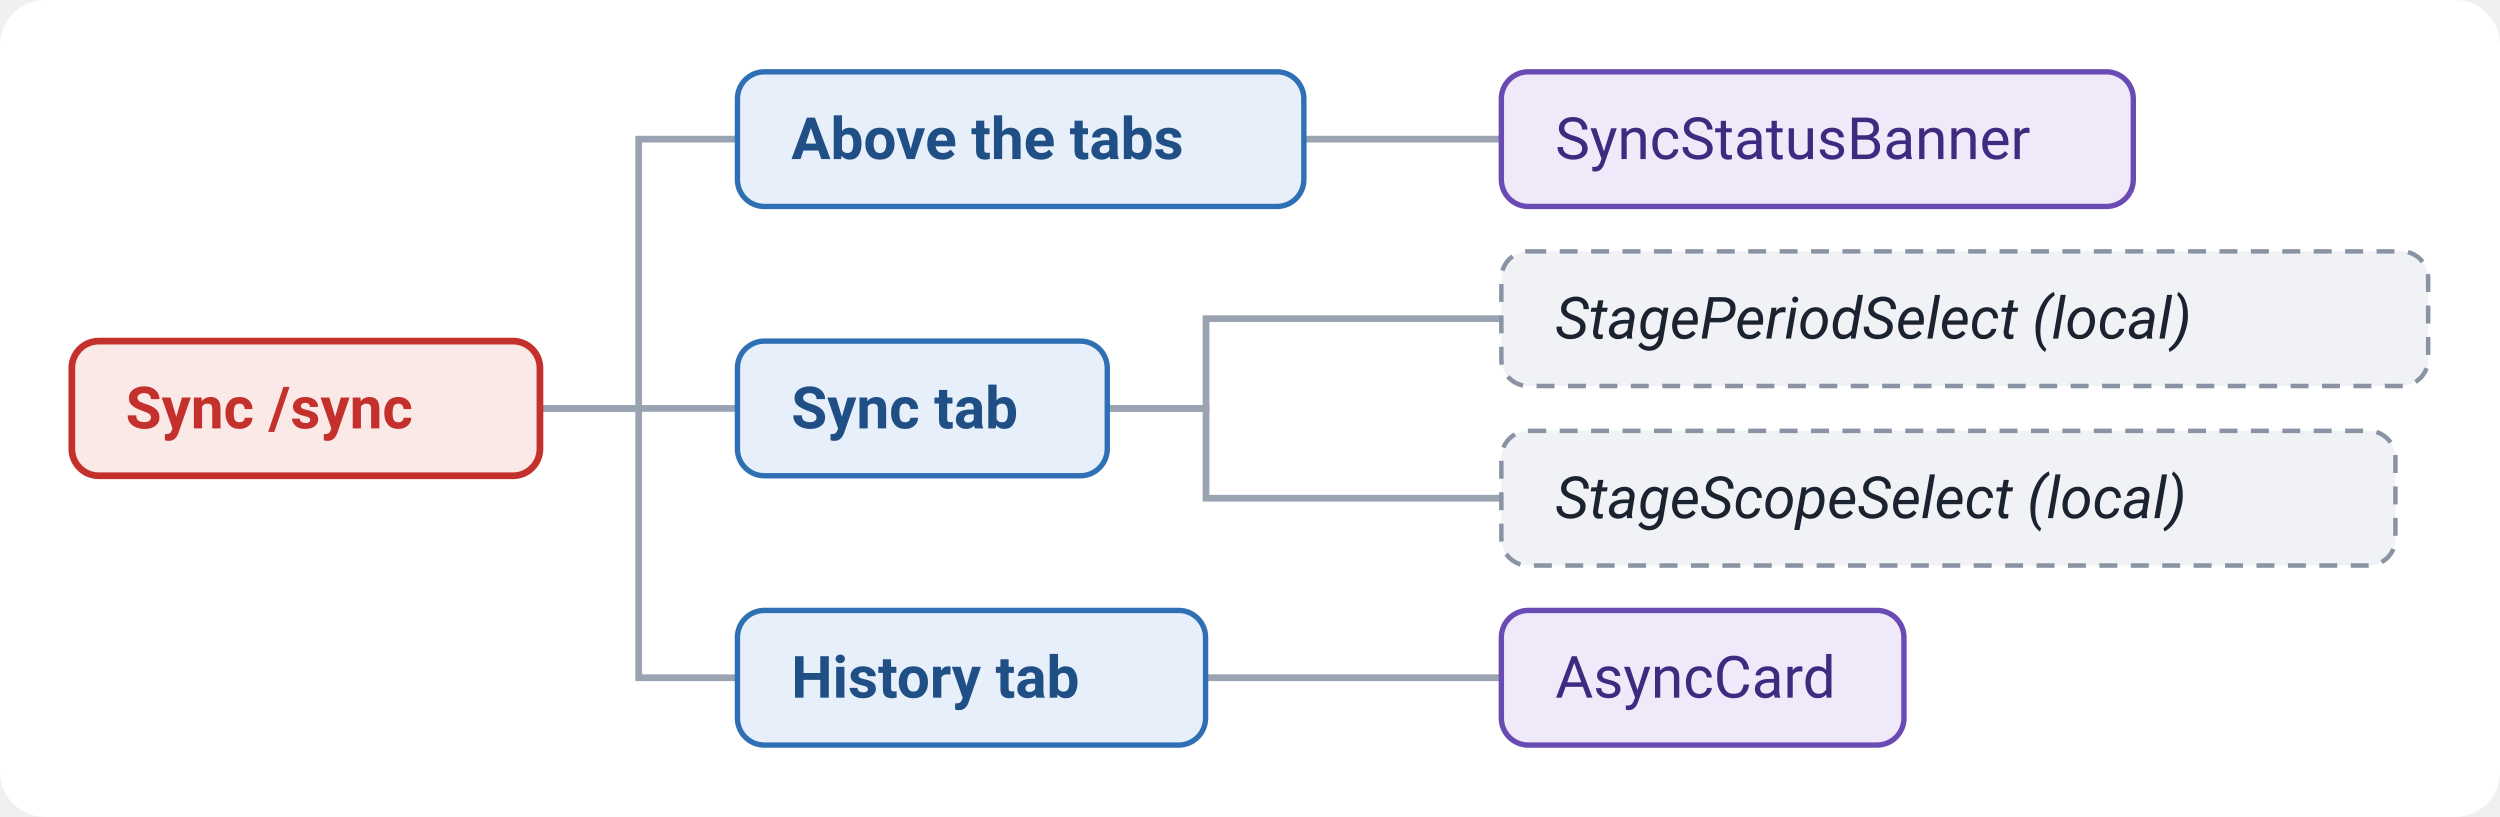
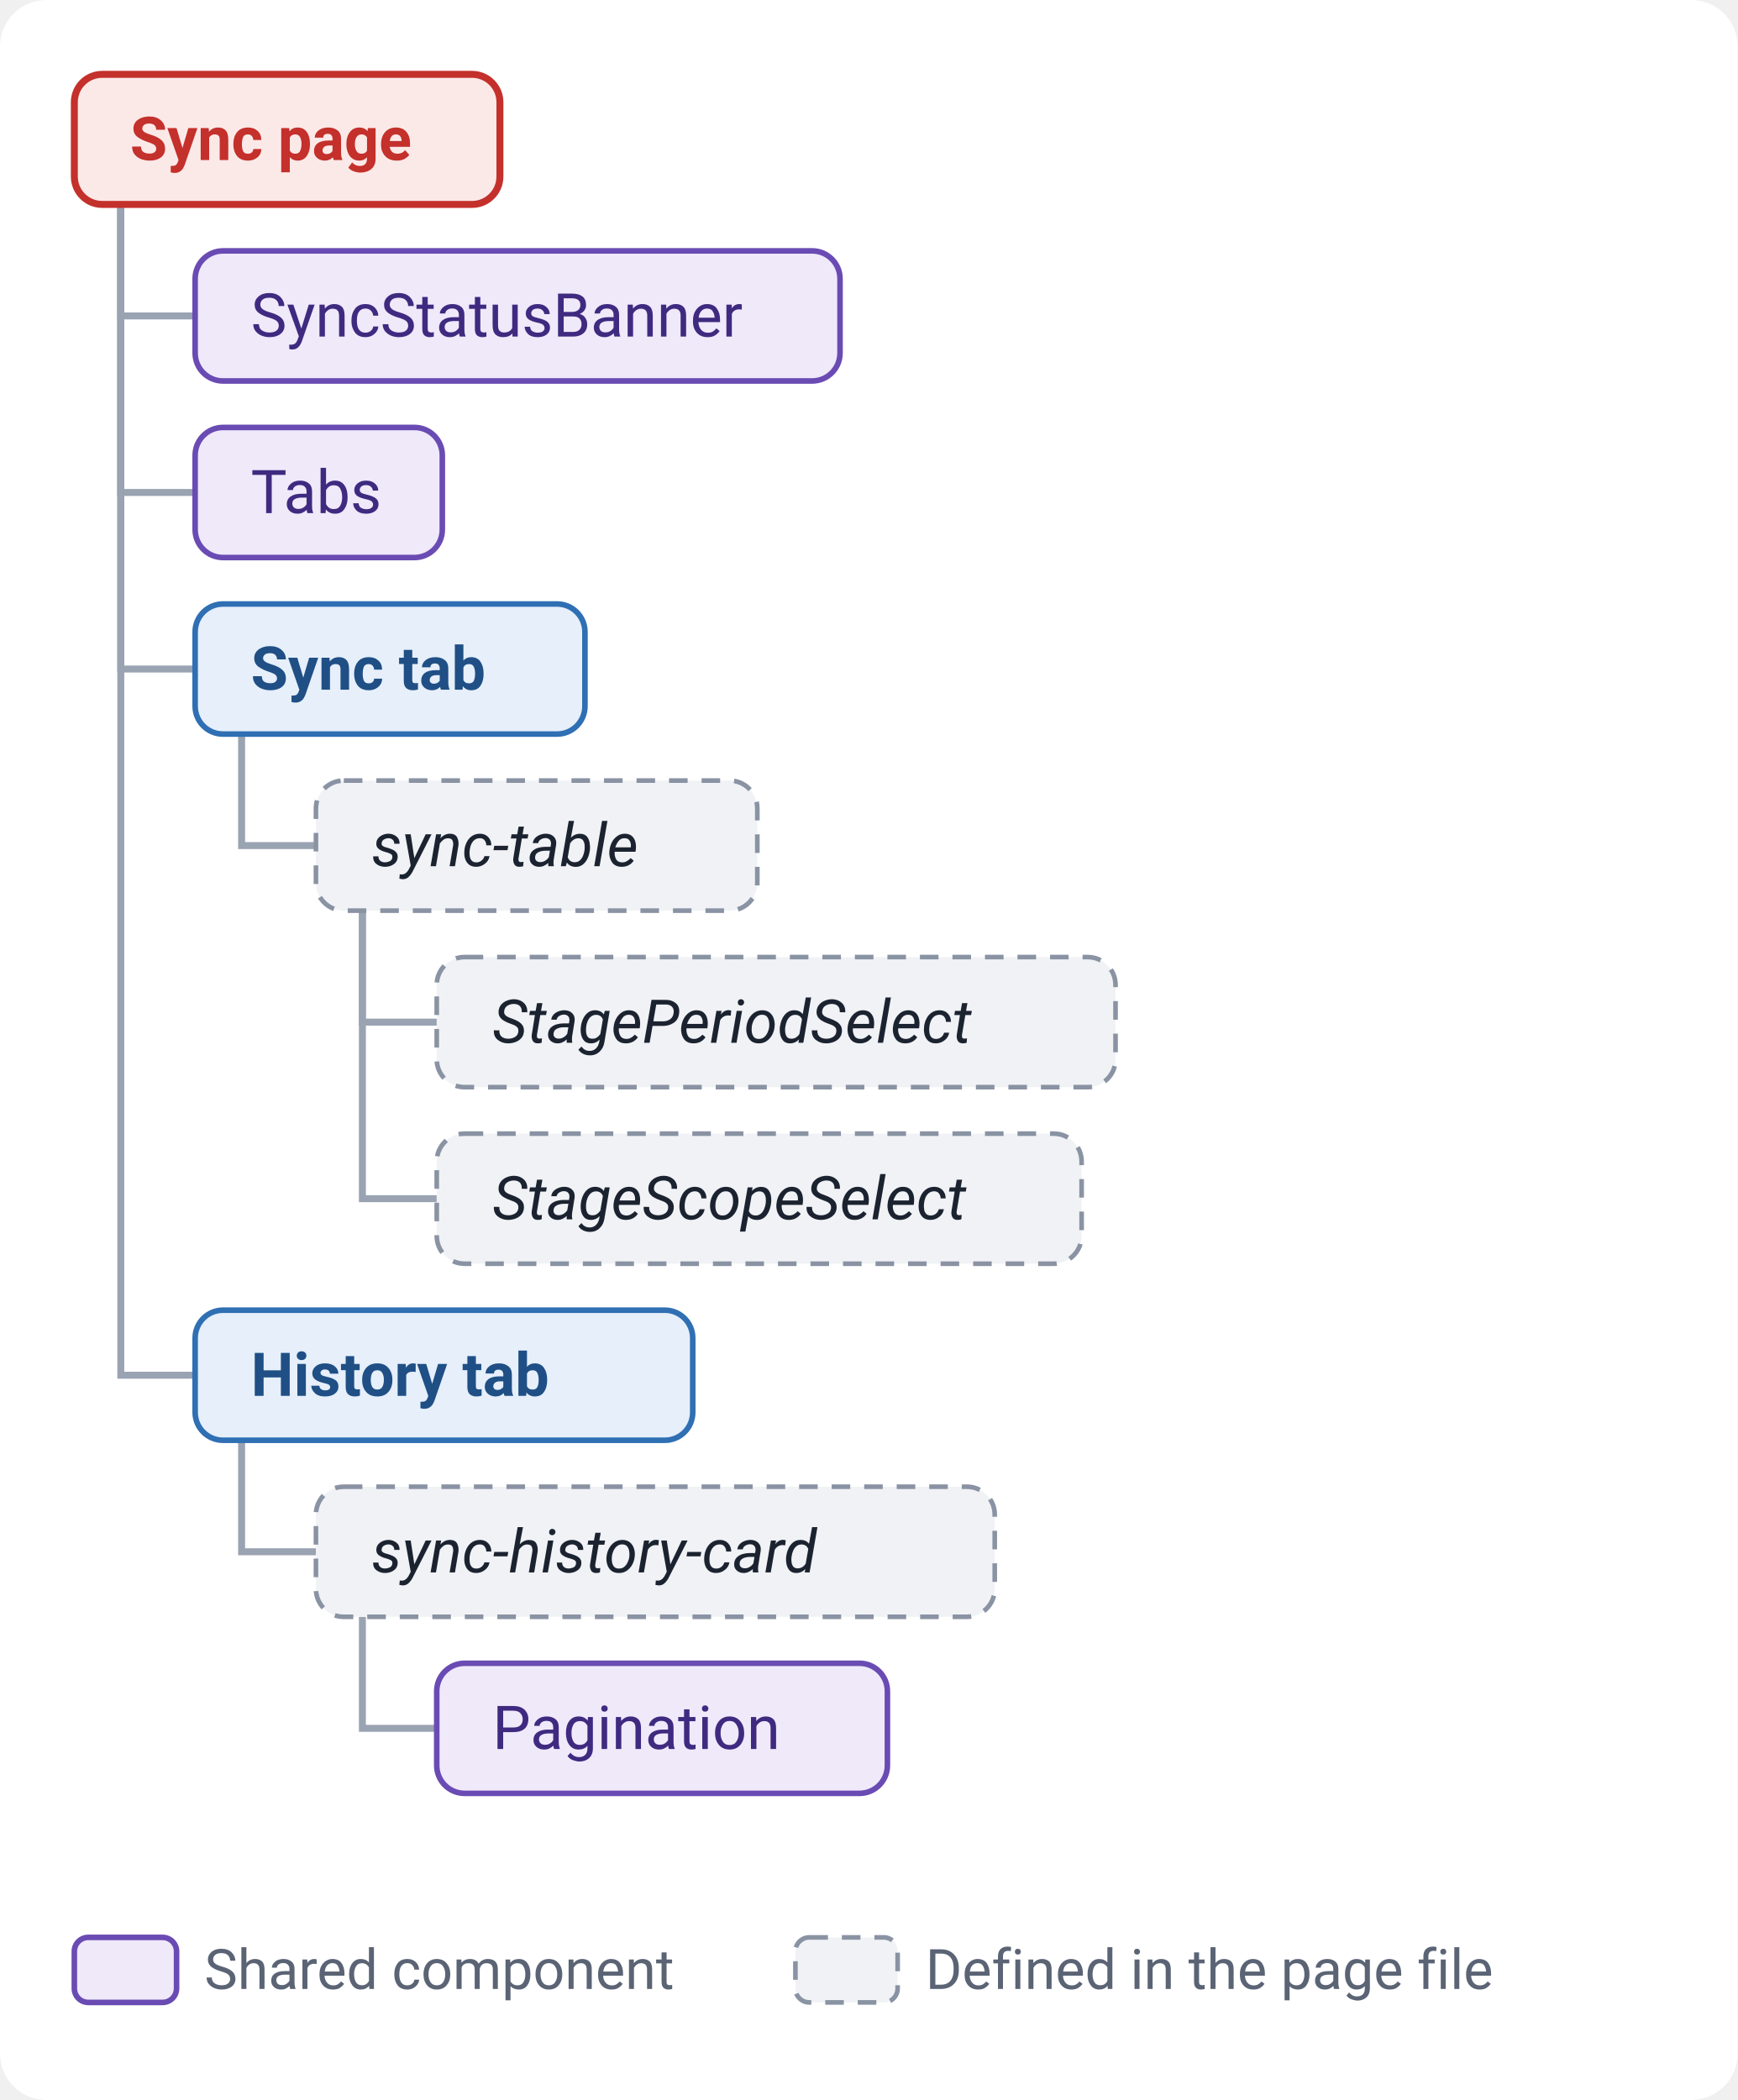
- <svg xmlns="http://www.w3.org/2000/svg" width="557" height="182" viewBox="0 0 557 182" role="img" aria-label="Components on the Sync page">
+ <svg xmlns="http://www.w3.org/2000/svg" width="374" height="452" viewBox="0 0 374 452" role="img" aria-label="Components on the Sync page">
  <style>
  .bg { fill: #ffffff; }
  text { font-family: system-ui, -apple-system, "Segoe UI", Roboto, Arial, sans-serif; font-size: 13px; dominant-baseline: central; }
  .edge { fill: none; stroke: #9aa3b2; stroke-width: 1.5; }
+   .note { font-size: 12px; fill: #5b6475; }
  .page rect { fill: #fbe9e8; stroke: #c4302b; stroke-width: 1.5; }
  .page text { fill: #c4302b; font-weight: 700; }
  .tab rect { fill: #e6effa; stroke: #2f6fb3; stroke-width: 1.2; }
  .tab text { fill: #1f4f85; font-weight: 600; }
  .sub rect { fill: #f3f7fc; stroke: #7da3cf; stroke-width: 1; stroke-dasharray: 4 3; }
  .sub text { fill: #1f4f85; }
  .comp rect { fill: #efe9fa; stroke: #6a4bb3; stroke-width: 1.2; }
  .comp text { fill: #3f2a80; }
  .local rect { fill: #f0f2f5; stroke: #8a93a3; stroke-width: 1; stroke-dasharray: 4 3; }
  .local text { fill: #1c2330; font-style: italic; }
+   g rect.badge { fill: #ffffff; stroke: #9aa3b2; stroke-width: 1; stroke-dasharray: none; }
+   g text.badge-text { font-size: 10px; font-weight: 700; font-style: normal; fill: #5b6475; text-anchor: middle; }
+   .legend-text { font-size: 12px; fill: #5b6475; }
  @media (prefers-color-scheme: dark) {
    .bg { fill: #1a1f27; }
    .edge { stroke: #5b6475; }
+     .note, .legend-text { fill: #9aa3b2; }
    .page rect { fill: #3a1e1d; stroke: #ff6b63; } .page text { fill: #ff8a80; }
    .tab rect { fill: #1b2a3d; stroke: #7db3ef; } .tab text { fill: #a9cdf5; }
    .sub rect { fill: #17212e; stroke: #4f79a8; } .sub text { fill: #a9cdf5; }
    .comp rect { fill: #2a2340; stroke: #b9a2f5; } .comp text { fill: #d6c9fb; }
    .local rect { fill: #222833; stroke: #6b7486; } .local text { fill: #e6e9ef; }
+     g rect.badge { fill: #1a1f27; stroke: #5b6475; } g text.badge-text { fill: #9aa3b2; }
  }
</style>
-   <rect class="bg" width="557" height="182" rx="10" />
-   <path class="edge" d="M290.5,31.0 H312.5 V31.0 H334.5" />
-   <path class="edge" d="M246.7,91.0 H268.7 V71.0 H334.5" />
-   <path class="edge" d="M246.7,91.0 H268.7 V111.0 H334.5" />
-   <path class="edge" d="M268.6,151.0 H290.6 V151.0 H334.5" />
-   <path class="edge" d="M120.3,91.0 H142.3 V31.0 H164.3" />
-   <path class="edge" d="M120.3,91.0 H142.3 V91.0 H164.3" />
-   <path class="edge" d="M120.3,91.0 H142.3 V151.0 H164.3" />
+   <rect class="bg" width="374" height="452" rx="10" />
+   <path class="edge" d="M26.0,44.0 V68.0 H42.0" />
+   <path class="edge" d="M26.0,44.0 V106.0 H42.0" />
+   <path class="edge" d="M26.0,44.0 V144.0 H42.0" />
+   <path class="edge" d="M52.0,158.0 V182.0 H68.0" />
+   <path class="edge" d="M78.0,196.0 V220.0 H94.0" />
+   <path class="edge" d="M78.0,196.0 V258.0 H94.0" />
+   <path class="edge" d="M26.0,44.0 V296.0 H42.0" />
+   <path class="edge" d="M52.0,310.0 V334.0 H68.0" />
+   <path class="edge" d="M78.0,348.0 V372.0 H94.0" />
+   <g class="page">
+     <rect x="16.0" y="16.0" width="91.6" height="28" rx="6" />
+     <text x="28.0" y="30.0">Sync page</text>
+   </g>
  <g class="comp">
-     <rect x="334.5" y="16.0" width="140.8" height="30" rx="6" />
-     <text x="346.5" y="31.0">SyncStatusBanner</text>
+     <rect x="42.0" y="54.0" width="138.8" height="28" rx="6" />
+     <text x="54.0" y="68.0">SyncStatusBanner</text>
+   </g>
+   <g class="comp">
+     <rect x="42.0" y="92.0" width="53.2" height="28" rx="6" />
+     <text x="54.0" y="106.0">Tabs</text>
  </g>
  <g class="tab">
-     <rect x="164.3" y="16.0" width="126.2" height="30" rx="6" />
-     <text x="176.3" y="31.0">Above the tabs</text>
+     <rect x="42.0" y="130.0" width="83.9" height="28" rx="6" />
+     <text x="54.0" y="144.0">Sync tab</text>
  </g>
  <g class="local">
-     <rect x="334.5" y="56.0" width="206.5" height="30" rx="6" />
-     <text x="346.5" y="71.0">StagePeriodSelect (local)</text>
+     <rect x="68.0" y="168.0" width="95.0" height="28" rx="6" />
+     <text x="80.0" y="182.0">sync-table</text>
  </g>
  <g class="local">
-     <rect x="334.5" y="96.0" width="199.2" height="30" rx="6" />
-     <text x="346.5" y="111.0">StageScopeSelect (local)</text>
+     <rect x="94.0" y="206.0" width="146.1" height="28" rx="6" />
+     <text x="106.0" y="220.0">StagePeriodSelect</text>
+   </g>
+   <g class="local">
+     <rect x="94.0" y="244.0" width="138.8" height="28" rx="6" />
+     <text x="106.0" y="258.0">StageScopeSelect</text>
  </g>
  <g class="tab">
-     <rect x="164.3" y="76.0" width="82.4" height="30" rx="6" />
-     <text x="176.3" y="91.0">Sync tab</text>
+     <rect x="42.0" y="282.0" width="107.1" height="28" rx="6" />
+     <text x="54.0" y="296.0">History tab</text>
+   </g>
+   <g class="local">
+     <rect x="68.0" y="320.0" width="146.1" height="28" rx="6" />
+     <text x="80.0" y="334.0">sync-history-card</text>
  </g>
  <g class="comp">
-     <rect x="334.5" y="136.0" width="89.7" height="30" rx="6" />
-     <text x="346.5" y="151.0">AsyncCard</text>
+     <rect x="94.0" y="358.0" width="97.0" height="28" rx="6" />
+     <text x="106.0" y="372.0">Pagination</text>
  </g>
-   <g class="tab">
-     <rect x="164.3" y="136.0" width="104.3" height="30" rx="6" />
-     <text x="176.3" y="151.0">History tab</text>
-   </g>
-   <g class="page">
-     <rect x="16.0" y="76.0" width="104.3" height="30" rx="6" />
-     <text x="28.0" y="91.0">Sync  /sync</text>
+   <g aria-hidden="true">
+     <g class="comp">
+       <rect x="16.0" y="417" width="22" height="14" rx="3" />
+     </g>
+     <text class="legend-text" x="44.0" y="424">Shared component</text>
+     <g class="local">
+       <rect x="171.2" y="417" width="22" height="14" rx="3" />
+     </g>
+     <text class="legend-text" x="199.2" y="424">Defined in the page file</text>
  </g>
</svg>
